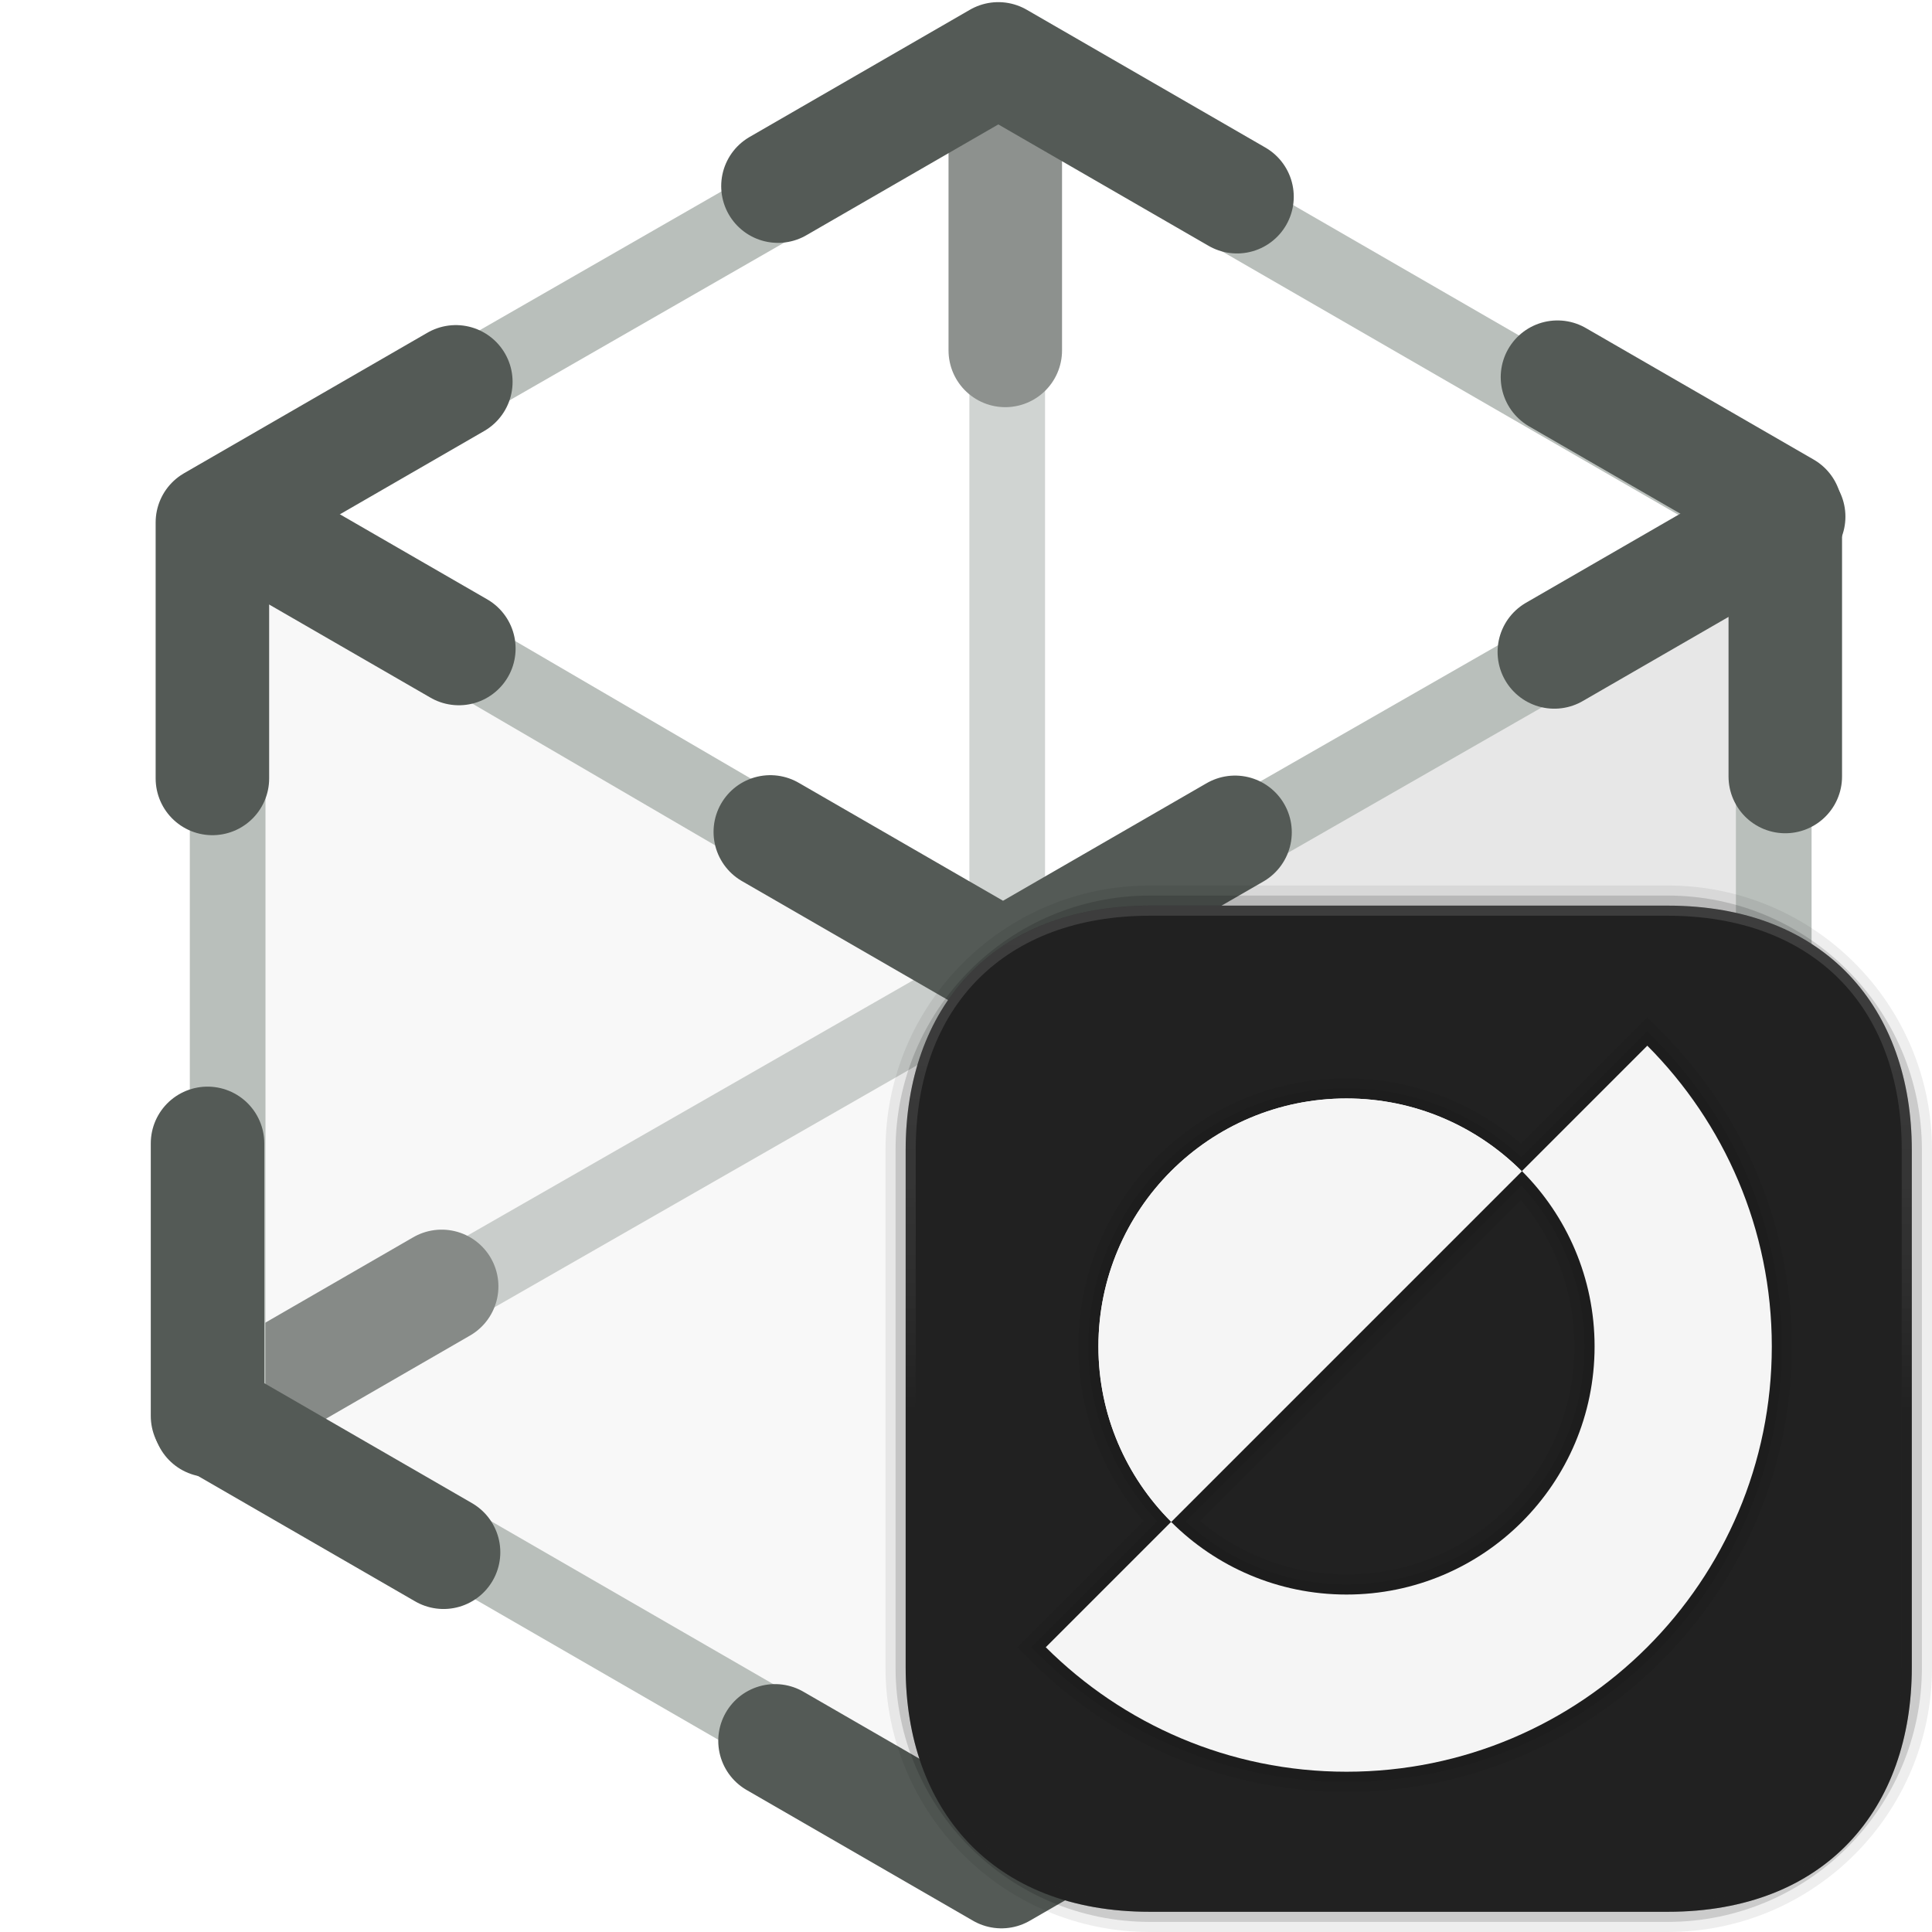
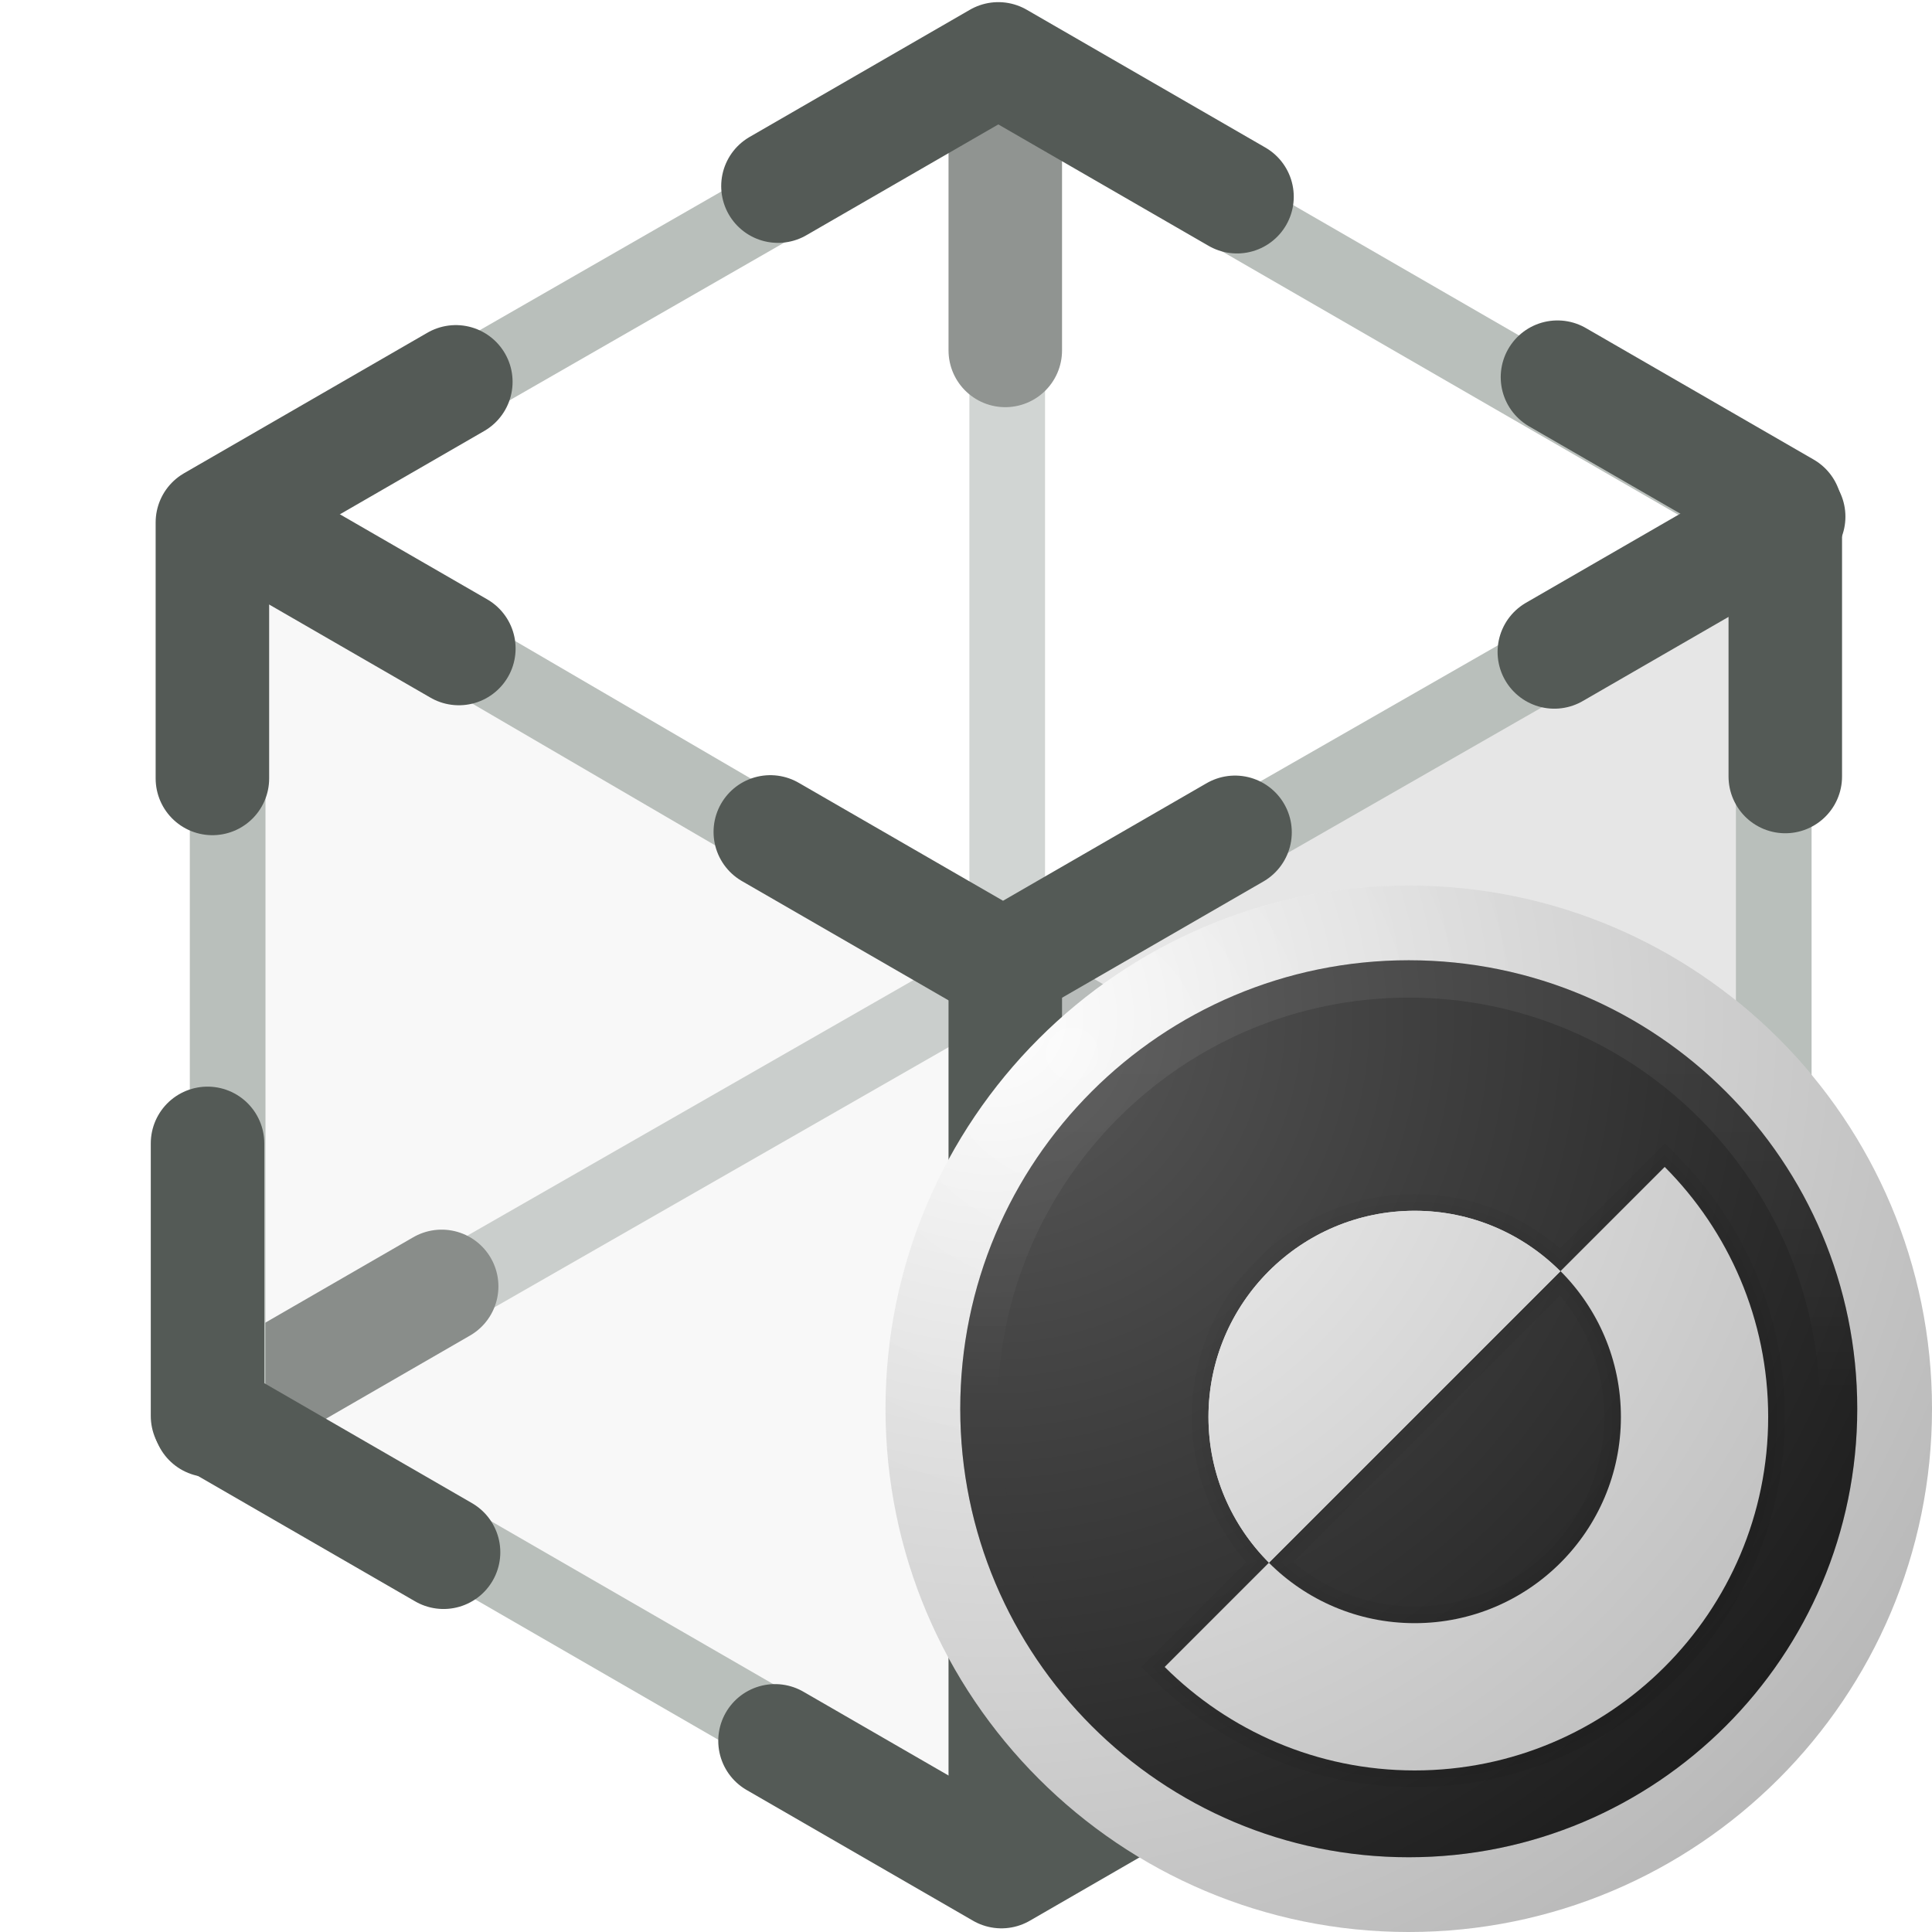
<svg xmlns="http://www.w3.org/2000/svg" width="48" height="48" viewBox="0 0 48 48">
  <defs>
-     <linearGradient id="linear-gradient" x1="35" y1="47.499" x2="35" y2="22.501" gradientUnits="userSpaceOnUse">
+     <radialGradient id="radial-gradient" cx="26.643" cy="26.179" fx="26.643" fy="26.179" r="13" gradientUnits="userSpaceOnUse">
+       <stop offset="0" stop-color="#fff" />
+       <stop offset="1" stop-color="#f5f5f5" />
+     </radialGradient>
+     <linearGradient id="linear-gradient" x1="35" y1="46.143" x2="35" y2="23.857" gradientUnits="userSpaceOnUse">
      <stop offset=".5" stop-color="#212121" />
      <stop offset="1" stop-color="#fff" stop-opacity=".5" />
    </linearGradient>
+     <radialGradient id="radial-gradient-2" cx="-1002.295" cy="1060.937" fx="-1002.295" fy="1060.937" r="29.938" gradientTransform="translate(-917.6949 -972.2324) rotate(-180) scale(.9402 -.9402)" gradientUnits="userSpaceOnUse">
+       <stop offset="0" stop-color="#fff" />
+       <stop offset=".405" stop-color="#929292" />
+       <stop offset=".816" stop-color="#2a2a2a" />
+       <stop offset=".975" stop-color="#000" />
+     </radialGradient>
  </defs>
  <g id="HOUDINI_ICONS">
    <g id="layer1">
      <path id="path4046" d="M5.656,35.194l19.293-11.052" style="fill:none; stroke:#b9bfbb; stroke-width:1.88px;" />
      <path id="path4030" d="M10.973,31.96l-5.766,3.329" style="fill:none; stroke:#545a56; stroke-linecap:round; stroke-linejoin:round; stroke-width:2.82px;" />
      <path id="path4050" d="M25.024,2.156v21.906" style="fill:none; stroke:#b9bfbb; stroke-width:1.88px;" />
      <path id="path4034" d="M24.976,1.681v7.025" style="fill:none; stroke:#545a56; stroke-linecap:round; stroke-linejoin:round; stroke-width:2.82px;" />
      <path id="path3910" d="M25.017,24.146l19.089,11.143" style="fill:none; stroke:#b9bfbb; stroke-width:1.88px;" />
      <path id="path4032" d="M44.439,35.28l-5.822-3.361" style="fill:none; stroke:#545a56; stroke-linecap:round; stroke-linejoin:round; stroke-width:2.82px;" />
-       <path id="path4056" d="M25.162,24.113v22.058l18.932-10.931V13.266l-18.932,10.848Z" style="fill:rgba(184,184,184,.335); stroke-width:0px;" />
-       <path id="path4058" d="M5.232,12.851L24.695,1.692l19.463,11.107-19.204,11.003L5.232,12.851Z" style="fill:rgba(255,255,255,.335); stroke-width:0px;" />
-       <path id="path4060" d="M24.631,24.113v22.058l-18.932-10.931V13.266l18.932,10.848Z" style="fill:rgba(234,234,234,.335); stroke-width:0px;" />
+       <path id="path4056" d="M25.162,24.113v22.058l18.932-10.931V13.266l-18.932,10.848Z" style="fill:rgba(184,184,184,.35); stroke-width:0px;" />
+       <path id="path4058" d="M5.232,12.851L24.695,1.692l19.463,11.107-19.204,11.003L5.232,12.851Z" style="fill:rgba(255,255,255,.35); stroke-width:0px;" />
+       <path id="path4060" d="M24.631,24.113v22.058l-18.932-10.931V13.266l18.932,10.848Z" style="fill:rgba(234,234,234,.35); stroke-width:0px;" />
      <path id="path3937" d="M25.024,24.062v21.956" style="fill:none; stroke:#b9bfbb; stroke-width:1.88px;" />
      <path id="path3140" d="M5.656,12.884v22.216l19.275,11.129,19.137-11.049V13.074L24.75,1.92,5.656,12.884Z" style="fill:none; stroke:#b9bfbb; stroke-width:1.88px;" />
      <path id="path4054" d="M5.561,12.789l19.456,11.357" style="fill:none; stroke:#b9bfbb; stroke-width:1.88px;" />
      <path id="path3929" d="M24.949,24.143l19.157-10.974" style="fill:none; stroke:#b9bfbb; stroke-width:1.88px;" />
      <path id="path3945" d="M5.277,19.34v-6.361l6.048-3.492" style="fill:none; stroke:#545a56; stroke-linecap:round; stroke-linejoin:round; stroke-width:2.82px;" />
      <path id="path4014" d="M11.4,16.112l-5.766-3.329" style="fill:none; stroke:#545a56; stroke-linecap:round; stroke-linejoin:round; stroke-width:2.82px;" />
      <path id="path3947" d="M19.328,4.624l5.475-3.161,5.93,3.424" style="fill:none; stroke:#545a56; stroke-linecap:round; stroke-linejoin:round; stroke-width:2.82px;" />
      <path id="path3966" d="M38.695,9.371l5.66,3.268v6.653" style="fill:none; stroke:#545a56; stroke-linecap:round; stroke-linejoin:round; stroke-width:2.82px;" />
      <path id="path4022" d="M44.439,12.836l-5.822,3.361" style="fill:none; stroke:#545a56; stroke-linecap:round; stroke-linejoin:round; stroke-width:2.82px;" />
      <path id="path3974" d="M44.486,28.501v6.646l-5.773,3.333" style="fill:none; stroke:#545a56; stroke-linecap:round; stroke-linejoin:round; stroke-width:2.82px;" />
      <path id="path3982" d="M30.483,43.264l-5.603,3.235-5.625-3.248" style="fill:none; stroke:#545a56; stroke-linecap:round; stroke-linejoin:round; stroke-width:2.82px;" />
      <path id="path4042" d="M24.976,38.802v7.025" style="fill:none; stroke:#545a56; stroke-linecap:round; stroke-linejoin:round; stroke-width:2.82px;" />
      <path id="path3990" d="M11.02,38.565l-5.864-3.386v-6.772" style="fill:none; stroke:#545a56; stroke-linecap:round; stroke-linejoin:round; stroke-width:2.82px;" />
      <path id="path3998" d="M19.138,20.669l5.782,3.338,5.764-3.328" style="fill:none; stroke:#545a56; stroke-linecap:round; stroke-linejoin:round; stroke-width:2.82px;" />
      <path id="path4006" d="M24.976,23.991v6.598" style="fill:none; stroke:#545a56; stroke-linecap:round; stroke-linejoin:round; stroke-width:2.82px;" />
    </g>
  </g>
  <g id="SYMBOLS">
-     <rect x="22" y="22" width="26" height="26" rx="6.569" ry="6.569" style="opacity:.07; stroke-width:0px;" />
-     <path d="M28.569,22.25h12.862c3.487,0,6.318,2.831,6.318,6.318v12.863c0,3.487-2.831,6.318-6.318,6.318h-12.863c-3.487,0-6.318-2.831-6.318-6.318v-12.862c0-3.487,2.831-6.319,6.319-6.319Z" style="opacity:.15; stroke-width:0px;" />
-     <path d="M22.501,28.568v12.863c0,3.489,2.124,6.068,6.068,6.067l12.862 0c3.944-0,6.067-2.579,6.067-6.068v-12.863c0-3.489-2.124-6.067-6.067-6.067h-12.862c-3.945,0-6.068,2.579-6.068,6.067Z" style="fill:#212121; stroke-width:0px;" />
-     <path d="M33.453,44.52c-2.951,0-5.731-1.15-7.826-3.239l-.355-.355,3.136-3.135c-1.046-1.212-1.619-2.743-1.619-4.337,0-3.675,2.99-6.664,6.664-6.664,1.594,0,3.124.573,4.337,1.619l3.136-3.136.354.356c2.089,2.095,3.24,4.875,3.24,7.825,0,6.102-4.965,11.067-11.067,11.067ZM29.824,37.791c1.02.856,2.299,1.325,3.629,1.325,3.122,0,5.662-2.54,5.662-5.662,0-1.33-.469-2.609-1.325-3.629l-7.967,7.967Z" style="opacity:.05; stroke-width:0px;" />
-     <path d="M41.103,25.804l-.177-.178-3.126,3.126c-1.19-1.102-2.721-1.713-4.347-1.713-3.537,0-6.414,2.877-6.414,6.414,0,1.626.61,3.157,1.713,4.347l-3.126,3.126.178.177c2.048,2.042,4.764,3.166,7.649,3.166,5.964,0,10.816-4.852,10.816-10.816,0-2.885-1.125-5.601-3.167-7.649ZM33.453,39.366c-1.495,0-2.901-.557-3.995-1.563l8.345-8.345c1.006,1.094,1.563,2.5,1.563,3.995,0,3.26-2.653,5.913-5.913,5.913Z" style="opacity:.07; stroke-width:0px;" />
-     <path d="M37.809,29.098l-8.711,8.711c-1.115-1.115-1.808-2.653-1.808-4.355,0-3.405,2.759-6.163,6.163-6.163,1.702,0,3.24.693,4.355,1.808Z" style="fill:#f5f5f5; stroke-width:0px;" />
-     <path d="M40.926,25.981l-3.114,3.114c1.115,1.115,1.805,2.656,1.805,4.358,0,3.404-2.759,6.163-6.163,6.163-1.702,0-3.243-.69-4.358-1.805l-3.114,3.114c1.914,1.908,4.555,3.093,7.472,3.093,5.835,0,10.566-4.731,10.566-10.566,0-2.917-1.186-5.559-3.093-7.472Z" style="fill:#f5f5f5; stroke-width:0px;" />
-     <path d="M37.809,29.098l-8.711,8.711c-1.115-1.115-1.808-2.653-1.808-4.355,0-3.405,2.759-6.163,6.163-6.163,1.702,0,3.24.693,4.355,1.808Z" style="fill:#f5f5f5; stroke-width:0px;" />
-     <path d="M41.431,22.501h-12.862c-3.945,0-6.068,2.579-6.068,6.067v12.863c0,3.489,2.124,6.068,6.068,6.067h12.862c3.944,0,6.067-2.579,6.067-6.067v-12.863c0-3.489-2.124-6.067-6.067-6.067ZM47.248,41.431c0,3.588-2.229,5.817-5.817,5.817h-12.862c-3.588,0-5.818-2.229-5.818-5.817v-12.863c0-3.588,2.229-5.817,5.818-5.817h12.862c3.588,0,5.817,2.229,5.817,5.817v12.863Z" style="fill:url(#linear-gradient); opacity:.25; stroke-width:0px;" />
+     <g id="jellyfish">
+       <g id="badge">
+         <circle id="jf_rim" cx="35" cy="35" r="13" style="fill:url(#radial-gradient); stroke-width:0px;" />
+         <circle id="inner_rim" cx="35" cy="35" r="11.143" style="fill:#212121; stroke-width:0px;" />
+         <path d="M35.148,44.403c-2.454,0-4.764-.956-6.505-2.693l-.295-.295,2.607-2.606c-.869-1.008-1.346-2.28-1.346-3.605,0-3.055,2.485-5.54,5.54-5.54,1.325,0,2.597.476,3.605,1.345l2.607-2.607.294.296c1.736,1.742,2.693,4.052,2.693,6.505,0,5.072-4.127,9.199-9.199,9.199ZM32.131,38.809c.848.712,1.911,1.101,3.017,1.101,2.595,0,4.707-2.111,4.707-4.707,0-1.106-.39-2.169-1.101-3.017l-6.623,6.623Z" style="opacity:.05; stroke-width:0px;" />
+         <path d="M41.507,28.846l-.147-.148-2.598,2.598c-.989-.916-2.262-1.424-3.613-1.424-2.94,0-5.332,2.392-5.332,5.332,0,1.351.507,2.624,1.424,3.613l-2.598,2.598.148.147c1.702,1.697,3.96,2.632,6.358,2.632,4.958,0,8.991-4.033,8.991-8.991,0-2.398-.935-4.656-2.632-6.358ZM35.148,40.119c-1.243,0-2.412-.463-3.321-1.3l6.937-6.937c.837.909,1.3,2.079,1.3,3.321,0,2.71-2.205,4.915-4.915,4.915Z" style="opacity:.07; stroke-width:0px;" />
+         <path d="M38.768,31.583l-7.241,7.241c-.927-.927-1.503-2.205-1.503-3.62,0-2.83,2.293-5.123,5.123-5.123,1.415,0,2.693.576,3.62,1.503Z" style="fill:#f5f5f5; stroke-width:0px;" />
+         <path d="M41.359,28.992l-2.589,2.589c.927.927,1.501,2.208,1.501,3.623,0,2.829-2.294,5.123-5.123,5.123-1.415,0-2.696-.573-3.623-1.501l-2.589,2.589c1.591,1.586,3.786,2.571,6.211,2.571,4.85,0,8.783-3.933,8.783-8.783,0-2.425-.986-4.621-2.571-6.211Z" style="fill:#f5f5f5; stroke-width:0px;" />
+         <path d="M38.768,31.583l-7.241,7.241c-.927-.927-1.503-2.205-1.503-3.62,0-2.83,2.293-5.123,5.123-5.123,1.415,0,2.693.576,3.62,1.503Z" style="fill:#f5f5f5; stroke-width:0px;" />
+         <path d="M35,23.857c-6.154,0-11.143,4.989-11.143,11.143s4.989,11.143,11.143,11.143,11.143-4.989,11.143-11.143-4.989-11.143-11.143-11.143ZM35,45.214c-5.632,0-10.214-4.583-10.214-10.214s4.582-10.214,10.214-10.214,10.214,4.583,10.214,10.214-4.582,10.214-10.214,10.214Z" style="fill:url(#linear-gradient); opacity:.15; stroke-width:0px;" />
+         <circle id="glass" cx="35" cy="35" r="13" style="fill:url(#radial-gradient-2); isolation:isolate; opacity:.25; stroke-width:0px;" />
+       </g>
+     </g>
  </g>
</svg>
